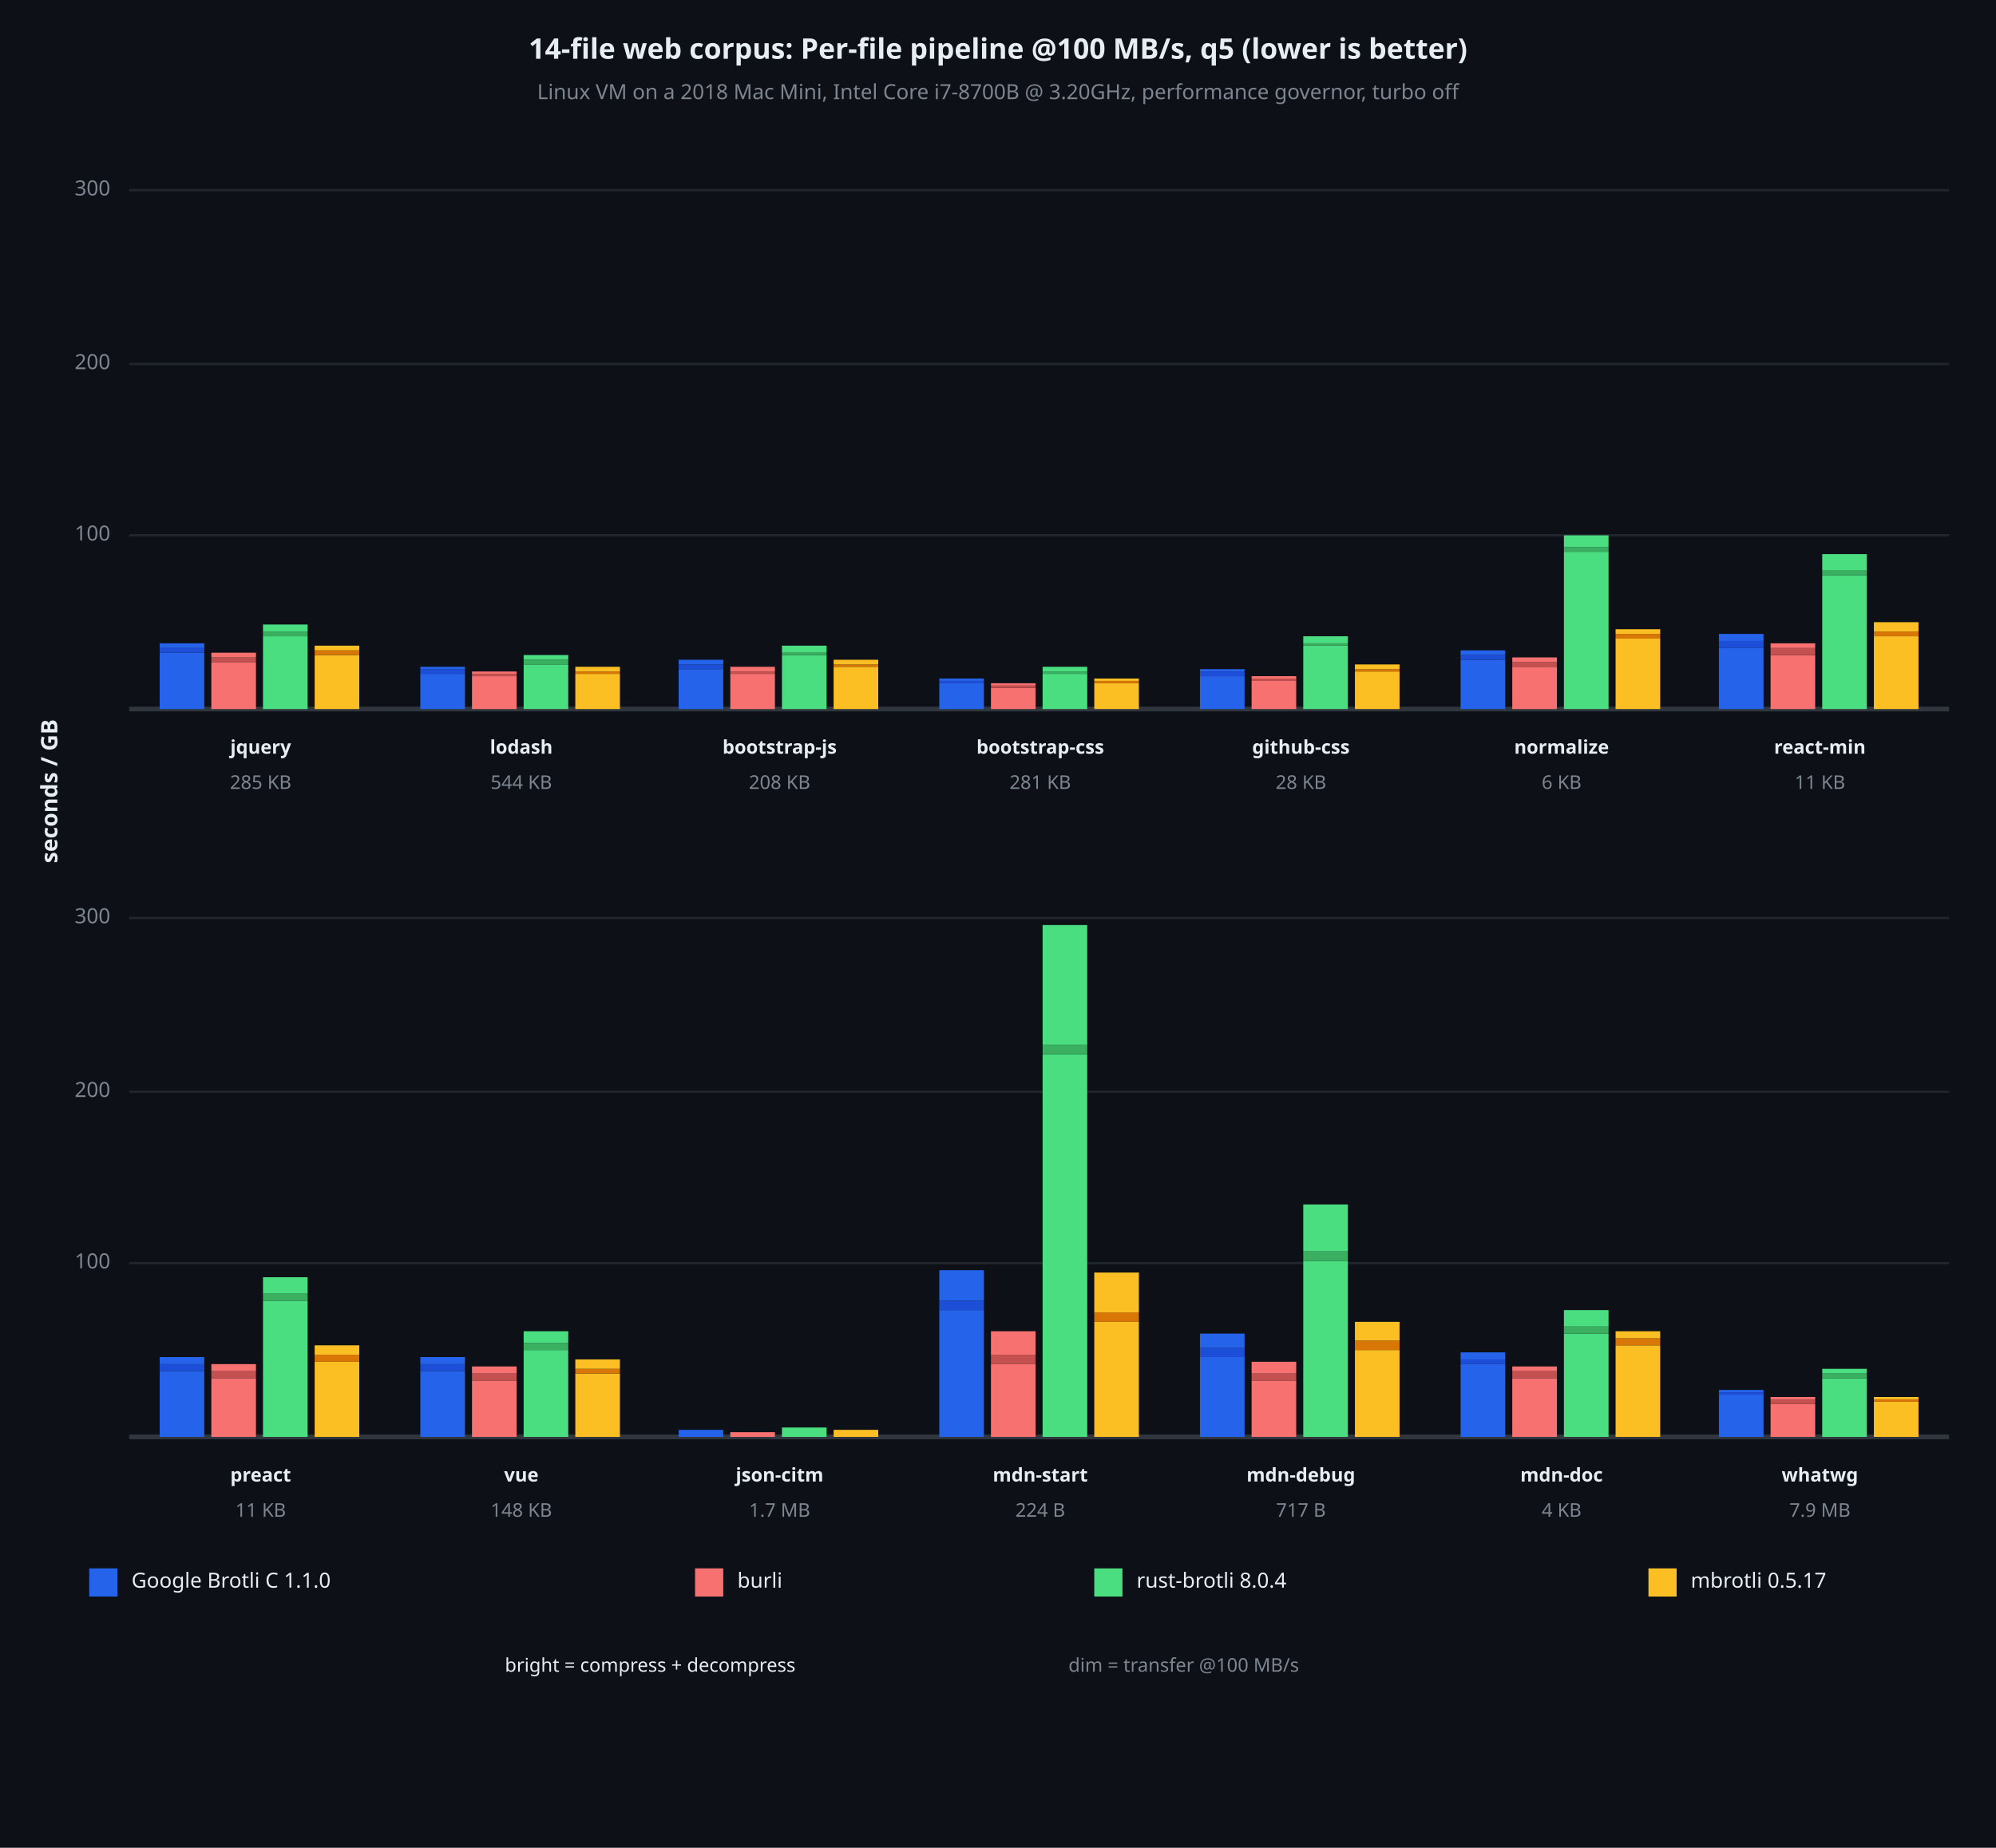
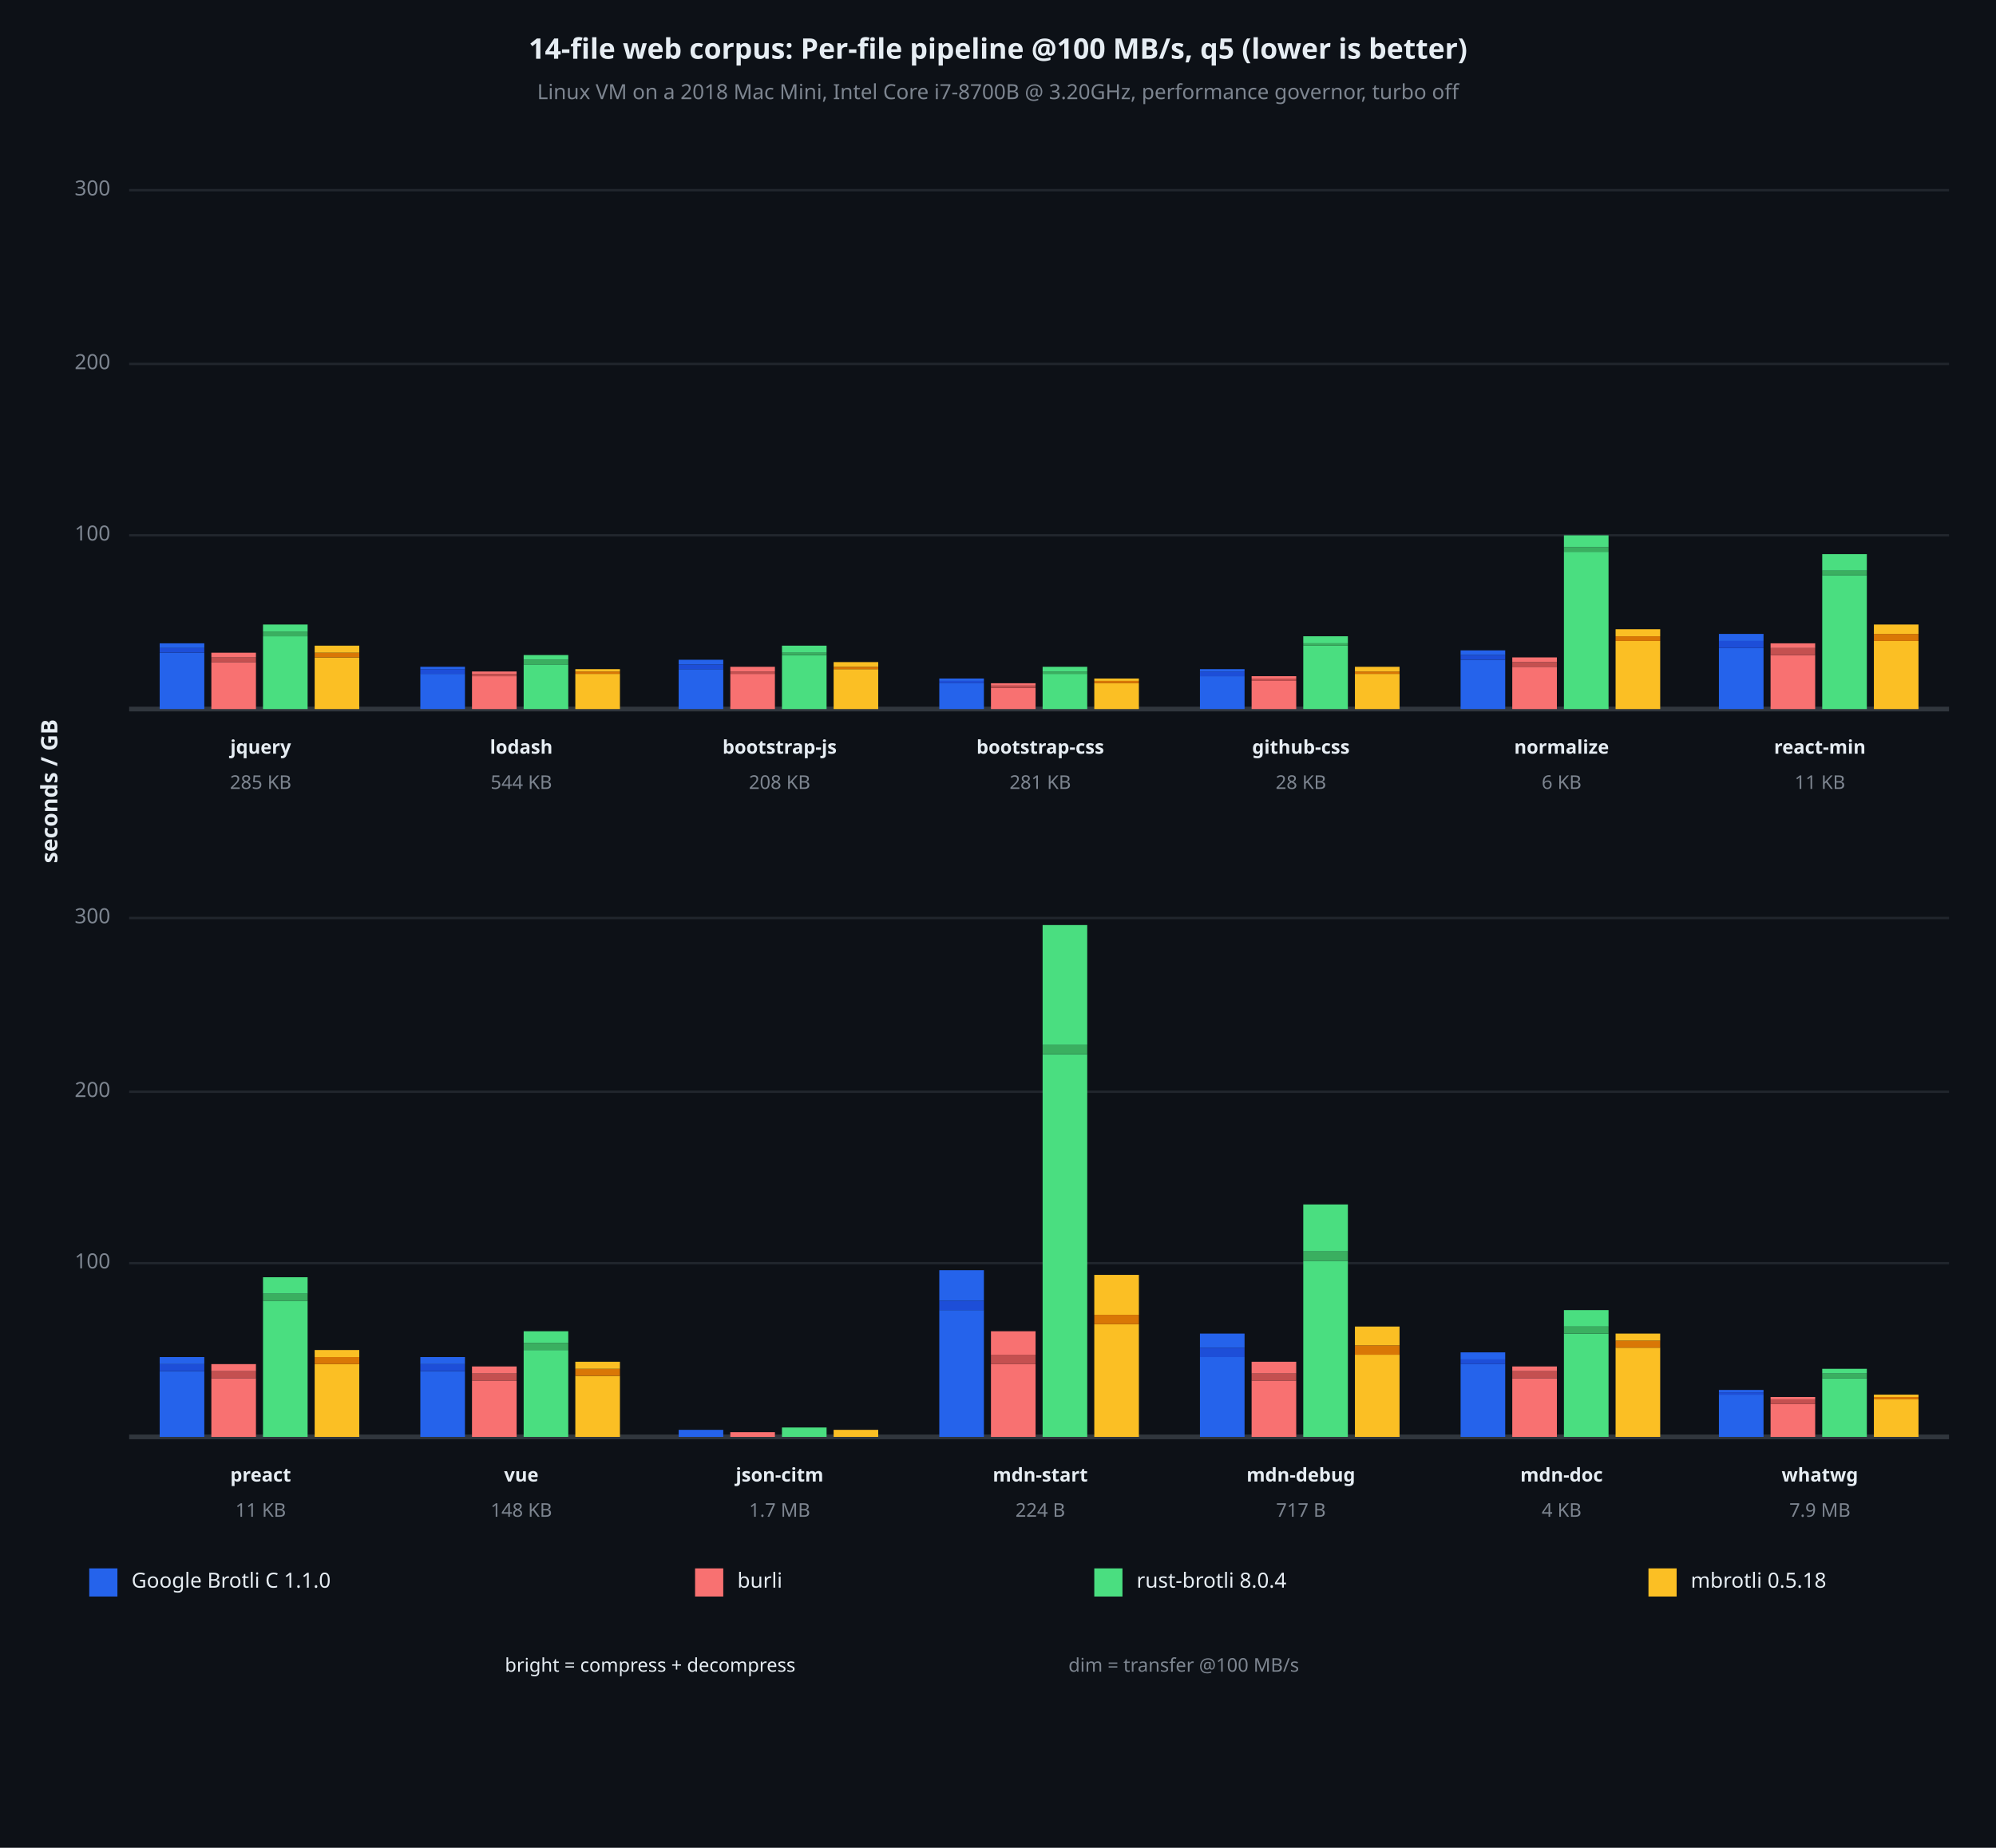
<svg xmlns="http://www.w3.org/2000/svg" viewBox="0 0 850 787" font-family="system-ui, -apple-system, sans-serif">
  <rect x="0" y="0" width="850" height="787" opacity="1" fill="#0D1117" stroke="none" />
  <text x="425" y="22" dy="0.5ex" text-anchor="middle" font-family="sans-serif" font-size="12.097" opacity="1" fill="#E6EDF3" font-weight="bold">
14-file web corpus: Per-file pipeline @100 MB/s, q5 (lower is better)
</text>
  <text x="425" y="40" dy="0.5ex" text-anchor="middle" font-family="sans-serif" font-size="8.871" opacity="1" fill="#7D8590">
Linux VM on a 2018 Mac Mini, Intel Core i7-8700B @ 3.20GHz, performance governor, turbo off
</text>
  <text x="22" y="337" dy="0.5ex" text-anchor="middle" font-family="sans-serif" font-size="9.677" opacity="1" fill="#E6EDF3" font-weight="bold" transform="rotate(270, 22, 337)">
seconds / GB
</text>
  <polyline fill="none" opacity="1" stroke="#21262D" stroke-width="1" points="55,228 830,228 " />
  <text x="47" y="228" dy="0.5ex" text-anchor="end" font-family="sans-serif" font-size="8.871" opacity="1" fill="#7D8590">
100
</text>
  <polyline fill="none" opacity="1" stroke="#21262D" stroke-width="1" points="55,155 830,155 " />
  <text x="47" y="155" dy="0.5ex" text-anchor="end" font-family="sans-serif" font-size="8.871" opacity="1" fill="#7D8590">
200
</text>
  <polyline fill="none" opacity="1" stroke="#21262D" stroke-width="1" points="55,81 830,81 " />
  <text x="47" y="81" dy="0.5ex" text-anchor="end" font-family="sans-serif" font-size="8.871" opacity="1" fill="#7D8590">
300
</text>
  <polyline fill="none" opacity="1" stroke="#30363D" stroke-width="2" points="55,302 830,302 " />
  <rect x="68" y="278" width="19" height="24" opacity="1" fill="#2563EB" stroke="none" />
  <rect x="68" y="276" width="19" height="2" opacity="1" fill="#1D4ED8" stroke="none" />
  <rect x="68" y="274" width="19" height="2" opacity="1" fill="#2563EB" stroke="none" />
  <rect x="90" y="282" width="19" height="20" opacity="1" fill="#F87171" stroke="none" />
  <rect x="90" y="280" width="19" height="2" opacity="1" fill="#C45050" stroke="none" />
  <rect x="90" y="278" width="19" height="2" opacity="1" fill="#F87171" stroke="none" />
  <rect x="112" y="271" width="19" height="31" opacity="1" fill="#4ADE80" stroke="none" />
  <rect x="112" y="269" width="19" height="2" opacity="1" fill="#3AAF60" stroke="none" />
  <rect x="112" y="266" width="19" height="3" opacity="1" fill="#4ADE80" stroke="none" />
-   <rect x="134" y="279" width="19" height="23" opacity="1" fill="#FBBF24" stroke="none" />
-   <rect x="134" y="277" width="19" height="2" opacity="1" fill="#D97706" stroke="none" />
-   <rect x="134" y="275" width="19" height="2" opacity="1" fill="#FBBF24" stroke="none" />
+   <rect x="134" y="280" width="19" height="22" opacity="1" fill="#FBBF24" stroke="none" />
+   <rect x="134" y="278" width="19" height="2" opacity="1" fill="#D97706" stroke="none" />
+   <rect x="134" y="275" width="19" height="3" opacity="1" fill="#FBBF24" stroke="none" />
  <text x="111" y="319" dy="0.5ex" text-anchor="middle" font-family="sans-serif" font-size="8.065" opacity="1" fill="#E6EDF3" font-weight="bold">
jquery
</text>
  <text x="111" y="334" dy="0.5ex" text-anchor="middle" font-family="sans-serif" font-size="8.065" opacity="1" fill="#7D8590">
285 KB
</text>
  <rect x="179" y="287" width="19" height="15" opacity="1" fill="#2563EB" stroke="none" />
  <rect x="179" y="285" width="19" height="2" opacity="1" fill="#1D4ED8" stroke="none" />
  <rect x="179" y="284" width="19" height="1" opacity="1" fill="#2563EB" stroke="none" />
  <rect x="201" y="288" width="19" height="14" opacity="1" fill="#F87171" stroke="none" />
  <rect x="201" y="287" width="19" height="1" opacity="1" fill="#C45050" stroke="none" />
  <rect x="201" y="286" width="19" height="1" opacity="1" fill="#F87171" stroke="none" />
  <rect x="223" y="283" width="19" height="19" opacity="1" fill="#4ADE80" stroke="none" />
  <rect x="223" y="281" width="19" height="2" opacity="1" fill="#3AAF60" stroke="none" />
  <rect x="223" y="279" width="19" height="2" opacity="1" fill="#4ADE80" stroke="none" />
  <rect x="245" y="287" width="19" height="15" opacity="1" fill="#FBBF24" stroke="none" />
  <rect x="245" y="286" width="19" height="1" opacity="1" fill="#D97706" stroke="none" />
-   <rect x="245" y="284" width="19" height="2" opacity="1" fill="#FBBF24" stroke="none" />
+   <rect x="245" y="285" width="19" height="1" opacity="1" fill="#FBBF24" stroke="none" />
  <text x="222" y="319" dy="0.5ex" text-anchor="middle" font-family="sans-serif" font-size="8.065" opacity="1" fill="#E6EDF3" font-weight="bold">
lodash
</text>
  <text x="222" y="334" dy="0.5ex" text-anchor="middle" font-family="sans-serif" font-size="8.065" opacity="1" fill="#7D8590">
544 KB
</text>
  <rect x="289" y="285" width="19" height="17" opacity="1" fill="#2563EB" stroke="none" />
  <rect x="289" y="283" width="19" height="2" opacity="1" fill="#1D4ED8" stroke="none" />
  <rect x="289" y="281" width="19" height="2" opacity="1" fill="#2563EB" stroke="none" />
  <rect x="311" y="287" width="19" height="15" opacity="1" fill="#F87171" stroke="none" />
  <rect x="311" y="286" width="19" height="1" opacity="1" fill="#C45050" stroke="none" />
  <rect x="311" y="284" width="19" height="2" opacity="1" fill="#F87171" stroke="none" />
  <rect x="333" y="279" width="19" height="23" opacity="1" fill="#4ADE80" stroke="none" />
  <rect x="333" y="278" width="19" height="1" opacity="1" fill="#3AAF60" stroke="none" />
  <rect x="333" y="275" width="19" height="3" opacity="1" fill="#4ADE80" stroke="none" />
-   <rect x="355" y="284" width="19" height="18" opacity="1" fill="#FBBF24" stroke="none" />
-   <rect x="355" y="283" width="19" height="1" opacity="1" fill="#D97706" stroke="none" />
-   <rect x="355" y="281" width="19" height="2" opacity="1" fill="#FBBF24" stroke="none" />
+   <rect x="355" y="285" width="19" height="17" opacity="1" fill="#FBBF24" stroke="none" />
+   <rect x="355" y="284" width="19" height="1" opacity="1" fill="#D97706" stroke="none" />
+   <rect x="355" y="282" width="19" height="2" opacity="1" fill="#FBBF24" stroke="none" />
  <text x="332" y="319" dy="0.5ex" text-anchor="middle" font-family="sans-serif" font-size="8.065" opacity="1" fill="#E6EDF3" font-weight="bold">
bootstrap-js
</text>
  <text x="332" y="334" dy="0.5ex" text-anchor="middle" font-family="sans-serif" font-size="8.065" opacity="1" fill="#7D8590">
208 KB
</text>
  <rect x="400" y="291" width="19" height="11" opacity="1" fill="#2563EB" stroke="none" />
  <rect x="400" y="290" width="19" height="1" opacity="1" fill="#1D4ED8" stroke="none" />
  <rect x="400" y="289" width="19" height="1" opacity="1" fill="#2563EB" stroke="none" />
  <rect x="422" y="293" width="19" height="9" opacity="1" fill="#F87171" stroke="none" />
  <rect x="422" y="292" width="19" height="1" opacity="1" fill="#C45050" stroke="none" />
  <rect x="422" y="291" width="19" height="1" opacity="1" fill="#F87171" stroke="none" />
  <rect x="444" y="287" width="19" height="15" opacity="1" fill="#4ADE80" stroke="none" />
  <rect x="444" y="286" width="19" height="1" opacity="1" fill="#3AAF60" stroke="none" />
  <rect x="444" y="284" width="19" height="2" opacity="1" fill="#4ADE80" stroke="none" />
  <rect x="466" y="291" width="19" height="11" opacity="1" fill="#FBBF24" stroke="none" />
  <rect x="466" y="290" width="19" height="1" opacity="1" fill="#D97706" stroke="none" />
  <rect x="466" y="289" width="19" height="1" opacity="1" fill="#FBBF24" stroke="none" />
  <text x="443" y="319" dy="0.5ex" text-anchor="middle" font-family="sans-serif" font-size="8.065" opacity="1" fill="#E6EDF3" font-weight="bold">
bootstrap-css
</text>
  <text x="443" y="334" dy="0.5ex" text-anchor="middle" font-family="sans-serif" font-size="8.065" opacity="1" fill="#7D8590">
281 KB
</text>
  <rect x="511" y="288" width="19" height="14" opacity="1" fill="#2563EB" stroke="none" />
  <rect x="511" y="286" width="19" height="2" opacity="1" fill="#1D4ED8" stroke="none" />
  <rect x="511" y="285" width="19" height="1" opacity="1" fill="#2563EB" stroke="none" />
  <rect x="533" y="290" width="19" height="12" opacity="1" fill="#F87171" stroke="none" />
  <rect x="533" y="289" width="19" height="1" opacity="1" fill="#C45050" stroke="none" />
  <rect x="533" y="288" width="19" height="1" opacity="1" fill="#F87171" stroke="none" />
  <rect x="555" y="275" width="19" height="27" opacity="1" fill="#4ADE80" stroke="none" />
  <rect x="555" y="274" width="19" height="1" opacity="1" fill="#3AAF60" stroke="none" />
  <rect x="555" y="271" width="19" height="3" opacity="1" fill="#4ADE80" stroke="none" />
-   <rect x="577" y="286" width="19" height="16" opacity="1" fill="#FBBF24" stroke="none" />
-   <rect x="577" y="285" width="19" height="1" opacity="1" fill="#D97706" stroke="none" />
-   <rect x="577" y="283" width="19" height="2" opacity="1" fill="#FBBF24" stroke="none" />
+   <rect x="577" y="287" width="19" height="15" opacity="1" fill="#FBBF24" stroke="none" />
+   <rect x="577" y="286" width="19" height="1" opacity="1" fill="#D97706" stroke="none" />
+   <rect x="577" y="284" width="19" height="2" opacity="1" fill="#FBBF24" stroke="none" />
  <text x="554" y="319" dy="0.5ex" text-anchor="middle" font-family="sans-serif" font-size="8.065" opacity="1" fill="#E6EDF3" font-weight="bold">
github-css
</text>
  <text x="554" y="334" dy="0.5ex" text-anchor="middle" font-family="sans-serif" font-size="8.065" opacity="1" fill="#7D8590">
28 KB
</text>
  <rect x="622" y="281" width="19" height="21" opacity="1" fill="#2563EB" stroke="none" />
  <rect x="622" y="279" width="19" height="2" opacity="1" fill="#1D4ED8" stroke="none" />
  <rect x="622" y="277" width="19" height="2" opacity="1" fill="#2563EB" stroke="none" />
  <rect x="644" y="284" width="19" height="18" opacity="1" fill="#F87171" stroke="none" />
  <rect x="644" y="282" width="19" height="2" opacity="1" fill="#C45050" stroke="none" />
  <rect x="644" y="280" width="19" height="2" opacity="1" fill="#F87171" stroke="none" />
  <rect x="666" y="235" width="19" height="67" opacity="1" fill="#4ADE80" stroke="none" />
  <rect x="666" y="233" width="19" height="2" opacity="1" fill="#3AAF60" stroke="none" />
  <rect x="666" y="228" width="19" height="5" opacity="1" fill="#4ADE80" stroke="none" />
-   <rect x="688" y="272" width="19" height="30" opacity="1" fill="#FBBF24" stroke="none" />
-   <rect x="688" y="270" width="19" height="2" opacity="1" fill="#D97706" stroke="none" />
-   <rect x="688" y="268" width="19" height="2" opacity="1" fill="#FBBF24" stroke="none" />
+   <rect x="688" y="273" width="19" height="29" opacity="1" fill="#FBBF24" stroke="none" />
+   <rect x="688" y="271" width="19" height="2" opacity="1" fill="#D97706" stroke="none" />
+   <rect x="688" y="268" width="19" height="3" opacity="1" fill="#FBBF24" stroke="none" />
  <text x="665" y="319" dy="0.5ex" text-anchor="middle" font-family="sans-serif" font-size="8.065" opacity="1" fill="#E6EDF3" font-weight="bold">
normalize
</text>
  <text x="665" y="334" dy="0.5ex" text-anchor="middle" font-family="sans-serif" font-size="8.065" opacity="1" fill="#7D8590">
6 KB
</text>
  <rect x="732" y="276" width="19" height="26" opacity="1" fill="#2563EB" stroke="none" />
  <rect x="732" y="273" width="19" height="3" opacity="1" fill="#1D4ED8" stroke="none" />
  <rect x="732" y="270" width="19" height="3" opacity="1" fill="#2563EB" stroke="none" />
  <rect x="754" y="279" width="19" height="23" opacity="1" fill="#F87171" stroke="none" />
  <rect x="754" y="276" width="19" height="3" opacity="1" fill="#C45050" stroke="none" />
  <rect x="754" y="274" width="19" height="2" opacity="1" fill="#F87171" stroke="none" />
  <rect x="776" y="245" width="19" height="57" opacity="1" fill="#4ADE80" stroke="none" />
  <rect x="776" y="243" width="19" height="2" opacity="1" fill="#3AAF60" stroke="none" />
  <rect x="776" y="236" width="19" height="7" opacity="1" fill="#4ADE80" stroke="none" />
-   <rect x="798" y="271" width="19" height="31" opacity="1" fill="#FBBF24" stroke="none" />
-   <rect x="798" y="269" width="19" height="2" opacity="1" fill="#D97706" stroke="none" />
-   <rect x="798" y="265" width="19" height="4" opacity="1" fill="#FBBF24" stroke="none" />
+   <rect x="798" y="273" width="19" height="29" opacity="1" fill="#FBBF24" stroke="none" />
+   <rect x="798" y="270" width="19" height="3" opacity="1" fill="#D97706" stroke="none" />
+   <rect x="798" y="266" width="19" height="4" opacity="1" fill="#FBBF24" stroke="none" />
  <text x="775" y="319" dy="0.5ex" text-anchor="middle" font-family="sans-serif" font-size="8.065" opacity="1" fill="#E6EDF3" font-weight="bold">
react-min
</text>
  <text x="775" y="334" dy="0.5ex" text-anchor="middle" font-family="sans-serif" font-size="8.065" opacity="1" fill="#7D8590">
11 KB
</text>
  <polyline fill="none" opacity="1" stroke="#21262D" stroke-width="1" points="55,538 830,538 " />
  <text x="47" y="538" dy="0.5ex" text-anchor="end" font-family="sans-serif" font-size="8.871" opacity="1" fill="#7D8590">
100
</text>
  <polyline fill="none" opacity="1" stroke="#21262D" stroke-width="1" points="55,465 830,465 " />
  <text x="47" y="465" dy="0.5ex" text-anchor="end" font-family="sans-serif" font-size="8.871" opacity="1" fill="#7D8590">
200
</text>
  <polyline fill="none" opacity="1" stroke="#21262D" stroke-width="1" points="55,391 830,391 " />
  <text x="47" y="391" dy="0.5ex" text-anchor="end" font-family="sans-serif" font-size="8.871" opacity="1" fill="#7D8590">
300
</text>
  <polyline fill="none" opacity="1" stroke="#30363D" stroke-width="2" points="55,612 830,612 " />
  <rect x="68" y="584" width="19" height="28" opacity="1" fill="#2563EB" stroke="none" />
  <rect x="68" y="581" width="19" height="3" opacity="1" fill="#1D4ED8" stroke="none" />
  <rect x="68" y="578" width="19" height="3" opacity="1" fill="#2563EB" stroke="none" />
  <rect x="90" y="587" width="19" height="25" opacity="1" fill="#F87171" stroke="none" />
  <rect x="90" y="584" width="19" height="3" opacity="1" fill="#C45050" stroke="none" />
  <rect x="90" y="581" width="19" height="3" opacity="1" fill="#F87171" stroke="none" />
  <rect x="112" y="554" width="19" height="58" opacity="1" fill="#4ADE80" stroke="none" />
  <rect x="112" y="551" width="19" height="3" opacity="1" fill="#3AAF60" stroke="none" />
  <rect x="112" y="544" width="19" height="7" opacity="1" fill="#4ADE80" stroke="none" />
-   <rect x="134" y="580" width="19" height="32" opacity="1" fill="#FBBF24" stroke="none" />
-   <rect x="134" y="577" width="19" height="3" opacity="1" fill="#D97706" stroke="none" />
-   <rect x="134" y="573" width="19" height="4" opacity="1" fill="#FBBF24" stroke="none" />
+   <rect x="134" y="581" width="19" height="31" opacity="1" fill="#FBBF24" stroke="none" />
+   <rect x="134" y="578" width="19" height="3" opacity="1" fill="#D97706" stroke="none" />
+   <rect x="134" y="575" width="19" height="3" opacity="1" fill="#FBBF24" stroke="none" />
  <text x="111" y="629" dy="0.5ex" text-anchor="middle" font-family="sans-serif" font-size="8.065" opacity="1" fill="#E6EDF3" font-weight="bold">
preact
</text>
  <text x="111" y="644" dy="0.5ex" text-anchor="middle" font-family="sans-serif" font-size="8.065" opacity="1" fill="#7D8590">
11 KB
</text>
  <rect x="179" y="584" width="19" height="28" opacity="1" fill="#2563EB" stroke="none" />
  <rect x="179" y="581" width="19" height="3" opacity="1" fill="#1D4ED8" stroke="none" />
  <rect x="179" y="578" width="19" height="3" opacity="1" fill="#2563EB" stroke="none" />
  <rect x="201" y="588" width="19" height="24" opacity="1" fill="#F87171" stroke="none" />
  <rect x="201" y="585" width="19" height="3" opacity="1" fill="#C45050" stroke="none" />
  <rect x="201" y="582" width="19" height="3" opacity="1" fill="#F87171" stroke="none" />
  <rect x="223" y="575" width="19" height="37" opacity="1" fill="#4ADE80" stroke="none" />
  <rect x="223" y="572" width="19" height="3" opacity="1" fill="#3AAF60" stroke="none" />
  <rect x="223" y="567" width="19" height="5" opacity="1" fill="#4ADE80" stroke="none" />
-   <rect x="245" y="585" width="19" height="27" opacity="1" fill="#FBBF24" stroke="none" />
-   <rect x="245" y="583" width="19" height="2" opacity="1" fill="#D97706" stroke="none" />
-   <rect x="245" y="579" width="19" height="4" opacity="1" fill="#FBBF24" stroke="none" />
+   <rect x="245" y="586" width="19" height="26" opacity="1" fill="#FBBF24" stroke="none" />
+   <rect x="245" y="583" width="19" height="3" opacity="1" fill="#D97706" stroke="none" />
+   <rect x="245" y="580" width="19" height="3" opacity="1" fill="#FBBF24" stroke="none" />
  <text x="222" y="629" dy="0.5ex" text-anchor="middle" font-family="sans-serif" font-size="8.065" opacity="1" fill="#E6EDF3" font-weight="bold">
vue
</text>
  <text x="222" y="644" dy="0.5ex" text-anchor="middle" font-family="sans-serif" font-size="8.065" opacity="1" fill="#7D8590">
148 KB
</text>
  <rect x="289" y="609" width="19" height="3" opacity="1" fill="#2563EB" stroke="none" />
  <rect x="289" y="609" width="19" height="0" opacity="1" fill="#1D4ED8" stroke="none" />
  <rect x="289" y="609" width="19" height="0" opacity="1" fill="#2563EB" stroke="none" />
  <rect x="311" y="610" width="19" height="2" opacity="1" fill="#F87171" stroke="none" />
  <rect x="311" y="610" width="19" height="0" opacity="1" fill="#C45050" stroke="none" />
  <rect x="311" y="610" width="19" height="0" opacity="1" fill="#F87171" stroke="none" />
  <rect x="333" y="608" width="19" height="4" opacity="1" fill="#4ADE80" stroke="none" />
  <rect x="333" y="608" width="19" height="0" opacity="1" fill="#3AAF60" stroke="none" />
  <rect x="333" y="608" width="19" height="0" opacity="1" fill="#4ADE80" stroke="none" />
  <rect x="355" y="609" width="19" height="3" opacity="1" fill="#FBBF24" stroke="none" />
  <rect x="355" y="609" width="19" height="0" opacity="1" fill="#D97706" stroke="none" />
  <rect x="355" y="609" width="19" height="0" opacity="1" fill="#FBBF24" stroke="none" />
  <text x="332" y="629" dy="0.5ex" text-anchor="middle" font-family="sans-serif" font-size="8.065" opacity="1" fill="#E6EDF3" font-weight="bold">
json-citm
</text>
  <text x="332" y="644" dy="0.5ex" text-anchor="middle" font-family="sans-serif" font-size="8.065" opacity="1" fill="#7D8590">
1.7 MB
</text>
  <rect x="400" y="558" width="19" height="54" opacity="1" fill="#2563EB" stroke="none" />
  <rect x="400" y="554" width="19" height="4" opacity="1" fill="#1D4ED8" stroke="none" />
  <rect x="400" y="541" width="19" height="13" opacity="1" fill="#2563EB" stroke="none" />
  <rect x="422" y="581" width="19" height="31" opacity="1" fill="#F87171" stroke="none" />
  <rect x="422" y="577" width="19" height="4" opacity="1" fill="#C45050" stroke="none" />
  <rect x="422" y="567" width="19" height="10" opacity="1" fill="#F87171" stroke="none" />
  <rect x="444" y="449" width="19" height="163" opacity="1" fill="#4ADE80" stroke="none" />
  <rect x="444" y="445" width="19" height="4" opacity="1" fill="#3AAF60" stroke="none" />
  <rect x="444" y="394" width="19" height="51" opacity="1" fill="#4ADE80" stroke="none" />
-   <rect x="466" y="563" width="19" height="49" opacity="1" fill="#FBBF24" stroke="none" />
-   <rect x="466" y="559" width="19" height="4" opacity="1" fill="#D97706" stroke="none" />
-   <rect x="466" y="542" width="19" height="17" opacity="1" fill="#FBBF24" stroke="none" />
+   <rect x="466" y="564" width="19" height="48" opacity="1" fill="#FBBF24" stroke="none" />
+   <rect x="466" y="560" width="19" height="4" opacity="1" fill="#D97706" stroke="none" />
+   <rect x="466" y="543" width="19" height="17" opacity="1" fill="#FBBF24" stroke="none" />
  <text x="443" y="629" dy="0.5ex" text-anchor="middle" font-family="sans-serif" font-size="8.065" opacity="1" fill="#E6EDF3" font-weight="bold">
mdn-start
</text>
  <text x="443" y="644" dy="0.5ex" text-anchor="middle" font-family="sans-serif" font-size="8.065" opacity="1" fill="#7D8590">
224 B
</text>
  <rect x="511" y="578" width="19" height="34" opacity="1" fill="#2563EB" stroke="none" />
  <rect x="511" y="574" width="19" height="4" opacity="1" fill="#1D4ED8" stroke="none" />
  <rect x="511" y="568" width="19" height="6" opacity="1" fill="#2563EB" stroke="none" />
  <rect x="533" y="588" width="19" height="24" opacity="1" fill="#F87171" stroke="none" />
  <rect x="533" y="585" width="19" height="3" opacity="1" fill="#C45050" stroke="none" />
  <rect x="533" y="580" width="19" height="5" opacity="1" fill="#F87171" stroke="none" />
  <rect x="555" y="537" width="19" height="75" opacity="1" fill="#4ADE80" stroke="none" />
  <rect x="555" y="533" width="19" height="4" opacity="1" fill="#3AAF60" stroke="none" />
  <rect x="555" y="513" width="19" height="20" opacity="1" fill="#4ADE80" stroke="none" />
-   <rect x="577" y="575" width="19" height="37" opacity="1" fill="#FBBF24" stroke="none" />
-   <rect x="577" y="571" width="19" height="4" opacity="1" fill="#D97706" stroke="none" />
-   <rect x="577" y="563" width="19" height="8" opacity="1" fill="#FBBF24" stroke="none" />
+   <rect x="577" y="577" width="19" height="35" opacity="1" fill="#FBBF24" stroke="none" />
+   <rect x="577" y="573" width="19" height="4" opacity="1" fill="#D97706" stroke="none" />
+   <rect x="577" y="565" width="19" height="8" opacity="1" fill="#FBBF24" stroke="none" />
  <text x="554" y="629" dy="0.5ex" text-anchor="middle" font-family="sans-serif" font-size="8.065" opacity="1" fill="#E6EDF3" font-weight="bold">
mdn-debug
</text>
  <text x="554" y="644" dy="0.5ex" text-anchor="middle" font-family="sans-serif" font-size="8.065" opacity="1" fill="#7D8590">
717 B
</text>
  <rect x="622" y="581" width="19" height="31" opacity="1" fill="#2563EB" stroke="none" />
  <rect x="622" y="579" width="19" height="2" opacity="1" fill="#1D4ED8" stroke="none" />
  <rect x="622" y="576" width="19" height="3" opacity="1" fill="#2563EB" stroke="none" />
  <rect x="644" y="587" width="19" height="25" opacity="1" fill="#F87171" stroke="none" />
  <rect x="644" y="584" width="19" height="3" opacity="1" fill="#C45050" stroke="none" />
  <rect x="644" y="582" width="19" height="2" opacity="1" fill="#F87171" stroke="none" />
  <rect x="666" y="568" width="19" height="44" opacity="1" fill="#4ADE80" stroke="none" />
  <rect x="666" y="565" width="19" height="3" opacity="1" fill="#3AAF60" stroke="none" />
  <rect x="666" y="558" width="19" height="7" opacity="1" fill="#4ADE80" stroke="none" />
-   <rect x="688" y="573" width="19" height="39" opacity="1" fill="#FBBF24" stroke="none" />
-   <rect x="688" y="570" width="19" height="3" opacity="1" fill="#D97706" stroke="none" />
-   <rect x="688" y="567" width="19" height="3" opacity="1" fill="#FBBF24" stroke="none" />
+   <rect x="688" y="574" width="19" height="38" opacity="1" fill="#FBBF24" stroke="none" />
+   <rect x="688" y="571" width="19" height="3" opacity="1" fill="#D97706" stroke="none" />
+   <rect x="688" y="568" width="19" height="3" opacity="1" fill="#FBBF24" stroke="none" />
  <text x="665" y="629" dy="0.5ex" text-anchor="middle" font-family="sans-serif" font-size="8.065" opacity="1" fill="#E6EDF3" font-weight="bold">
mdn-doc
</text>
  <text x="665" y="644" dy="0.5ex" text-anchor="middle" font-family="sans-serif" font-size="8.065" opacity="1" fill="#7D8590">
4 KB
</text>
  <rect x="732" y="594" width="19" height="18" opacity="1" fill="#2563EB" stroke="none" />
  <rect x="732" y="593" width="19" height="1" opacity="1" fill="#1D4ED8" stroke="none" />
  <rect x="732" y="592" width="19" height="1" opacity="1" fill="#2563EB" stroke="none" />
  <rect x="754" y="598" width="19" height="14" opacity="1" fill="#F87171" stroke="none" />
  <rect x="754" y="596" width="19" height="2" opacity="1" fill="#C45050" stroke="none" />
  <rect x="754" y="595" width="19" height="1" opacity="1" fill="#F87171" stroke="none" />
  <rect x="776" y="587" width="19" height="25" opacity="1" fill="#4ADE80" stroke="none" />
  <rect x="776" y="585" width="19" height="2" opacity="1" fill="#3AAF60" stroke="none" />
  <rect x="776" y="583" width="19" height="2" opacity="1" fill="#4ADE80" stroke="none" />
-   <rect x="798" y="597" width="19" height="15" opacity="1" fill="#FBBF24" stroke="none" />
-   <rect x="798" y="596" width="19" height="1" opacity="1" fill="#D97706" stroke="none" />
-   <rect x="798" y="595" width="19" height="1" opacity="1" fill="#FBBF24" stroke="none" />
+   <rect x="798" y="596" width="19" height="16" opacity="1" fill="#FBBF24" stroke="none" />
+   <rect x="798" y="595" width="19" height="1" opacity="1" fill="#D97706" stroke="none" />
+   <rect x="798" y="594" width="19" height="1" opacity="1" fill="#FBBF24" stroke="none" />
  <text x="775" y="629" dy="0.5ex" text-anchor="middle" font-family="sans-serif" font-size="8.065" opacity="1" fill="#E6EDF3" font-weight="bold">
whatwg
</text>
  <text x="775" y="644" dy="0.5ex" text-anchor="middle" font-family="sans-serif" font-size="8.065" opacity="1" fill="#7D8590">
7.9 MB
</text>
  <rect x="38" y="668" width="12" height="12" opacity="1" fill="#2563EB" stroke="none" />
  <text x="56" y="674" dy="0.5ex" text-anchor="start" font-family="sans-serif" font-size="8.871" opacity="1" fill="#E6EDF3">
Google Brotli C 1.1.0
</text>
  <rect x="296" y="668" width="12" height="12" opacity="1" fill="#F87171" stroke="none" />
  <text x="314" y="674" dy="0.5ex" text-anchor="start" font-family="sans-serif" font-size="8.871" opacity="1" fill="#E6EDF3">
burli
</text>
  <rect x="466" y="668" width="12" height="12" opacity="1" fill="#4ADE80" stroke="none" />
  <text x="484" y="674" dy="0.5ex" text-anchor="start" font-family="sans-serif" font-size="8.871" opacity="1" fill="#E6EDF3">
rust-brotli 8.0.4
</text>
  <rect x="702" y="668" width="12" height="12" opacity="1" fill="#FBBF24" stroke="none" />
  <text x="720" y="674" dy="0.5ex" text-anchor="start" font-family="sans-serif" font-size="8.871" opacity="1" fill="#E6EDF3">
- mbrotli 0.5.17
+ mbrotli 0.5.18
</text>
  <text x="215" y="710" dy="0.5ex" text-anchor="start" font-family="sans-serif" font-size="8.065" opacity="1" fill="#E6EDF3">
bright = compress + decompress
</text>
  <text x="455" y="710" dy="0.5ex" text-anchor="start" font-family="sans-serif" font-size="8.065" opacity="1" fill="#7D8590">
dim = transfer @100 MB/s
</text>
</svg>
